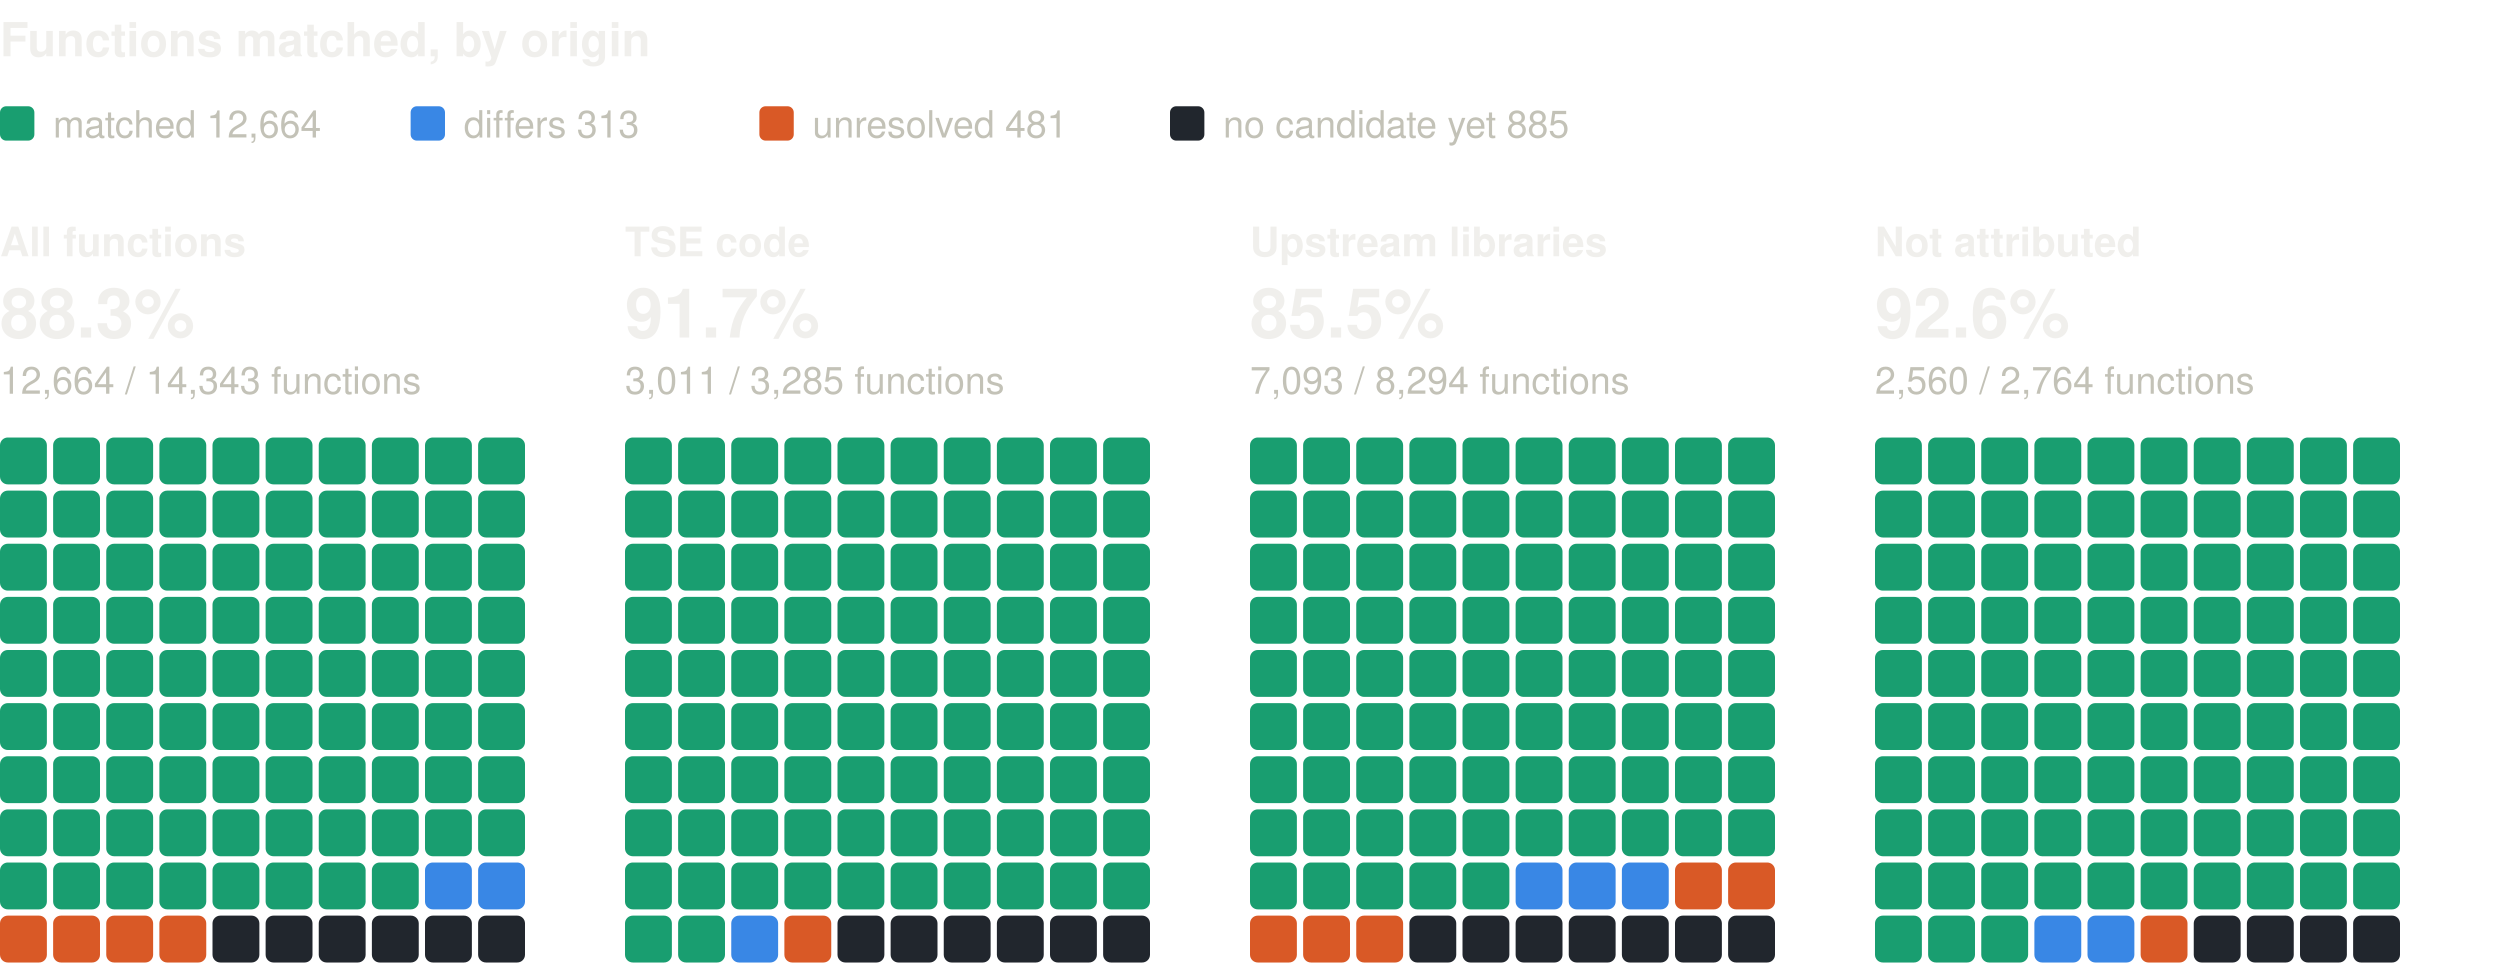
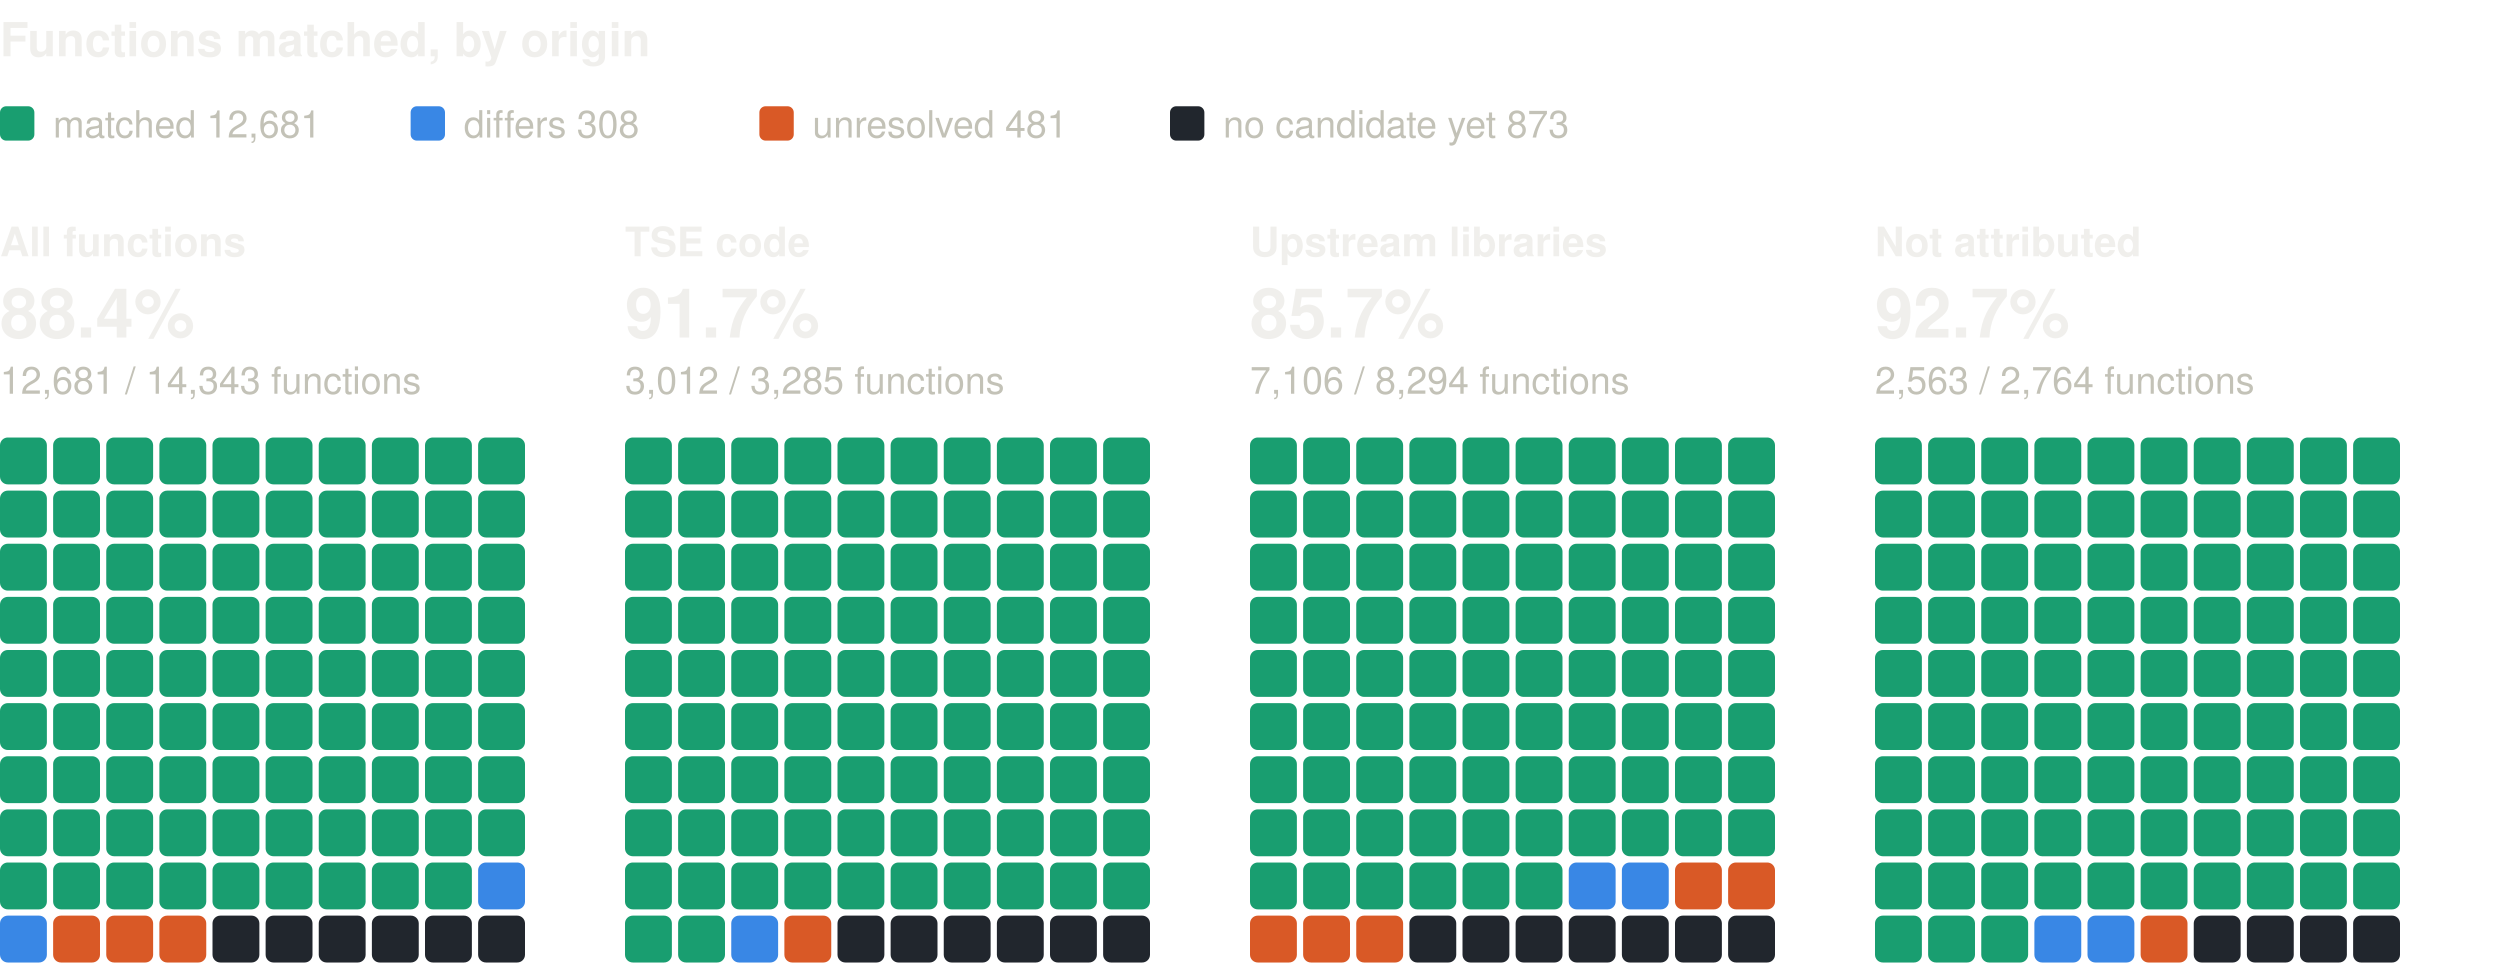
<svg xmlns="http://www.w3.org/2000/svg" width="800" height="310" viewBox="0 0 800 310" role="img" aria-label="Functions matched, by origin: one square per percent, coloured by verdict" font-family="system-ui, -apple-system, 'Segoe UI', Helvetica, Arial, sans-serif">
  <text x="0" y="18" font-size="15" fill="#f0efec" font-weight="600">Functions matched, by origin</text>
  <rect x="0" y="34" width="11" height="11" rx="2" fill="#199e70" />
-   <text x="17" y="44" font-size="12" fill="#c3c2b7">matched 12,664</text>
+   <text x="17" y="44" font-size="12" fill="#c3c2b7">matched 12,681</text>
  <rect x="131.4" y="34" width="11" height="11" rx="2" fill="#3987e5" />
-   <text x="148.4" y="44" font-size="12" fill="#c3c2b7">differs 313</text>
+   <text x="148.4" y="44" font-size="12" fill="#c3c2b7">differs 308</text>
  <rect x="243" y="34" width="11" height="11" rx="2" fill="#d95926" />
  <text x="260" y="44" font-size="12" fill="#c3c2b7">unresolved 481</text>
  <rect x="374.4" y="34" width="11" height="11" rx="2" fill="#21262d" />
-   <text x="391.4" y="44" font-size="12" fill="#c3c2b7">no candidate yet 885</text>
+   <text x="391.4" y="44" font-size="12" fill="#c3c2b7">no candidate yet 873</text>
  <text x="0" y="82" font-size="13" fill="#f0efec" font-weight="600">All functions</text>
-   <text x="0" y="108" font-size="22" fill="#f0efec" font-weight="600">88.3%</text>
-   <text x="0" y="126" font-size="12" fill="#c3c2b7">12,664 / 14,343 functions</text>
+   <text x="0" y="108" font-size="22" fill="#f0efec" font-weight="600">88.4%</text>
+   <text x="0" y="126" font-size="12" fill="#c3c2b7">12,681 / 14,343 functions</text>
  <rect x="0" y="140" width="15" height="15" rx="2.5" fill="#199e70" />
  <rect x="17" y="140" width="15" height="15" rx="2.5" fill="#199e70" />
  <rect x="34" y="140" width="15" height="15" rx="2.5" fill="#199e70" />
  <rect x="51" y="140" width="15" height="15" rx="2.5" fill="#199e70" />
  <rect x="68" y="140" width="15" height="15" rx="2.5" fill="#199e70" />
  <rect x="85" y="140" width="15" height="15" rx="2.5" fill="#199e70" />
  <rect x="102" y="140" width="15" height="15" rx="2.5" fill="#199e70" />
  <rect x="119" y="140" width="15" height="15" rx="2.5" fill="#199e70" />
  <rect x="136" y="140" width="15" height="15" rx="2.5" fill="#199e70" />
  <rect x="153" y="140" width="15" height="15" rx="2.5" fill="#199e70" />
  <rect x="0" y="157" width="15" height="15" rx="2.5" fill="#199e70" />
  <rect x="17" y="157" width="15" height="15" rx="2.5" fill="#199e70" />
  <rect x="34" y="157" width="15" height="15" rx="2.5" fill="#199e70" />
  <rect x="51" y="157" width="15" height="15" rx="2.5" fill="#199e70" />
  <rect x="68" y="157" width="15" height="15" rx="2.5" fill="#199e70" />
  <rect x="85" y="157" width="15" height="15" rx="2.5" fill="#199e70" />
  <rect x="102" y="157" width="15" height="15" rx="2.5" fill="#199e70" />
  <rect x="119" y="157" width="15" height="15" rx="2.5" fill="#199e70" />
  <rect x="136" y="157" width="15" height="15" rx="2.5" fill="#199e70" />
  <rect x="153" y="157" width="15" height="15" rx="2.5" fill="#199e70" />
  <rect x="0" y="174" width="15" height="15" rx="2.5" fill="#199e70" />
  <rect x="17" y="174" width="15" height="15" rx="2.5" fill="#199e70" />
  <rect x="34" y="174" width="15" height="15" rx="2.5" fill="#199e70" />
  <rect x="51" y="174" width="15" height="15" rx="2.5" fill="#199e70" />
  <rect x="68" y="174" width="15" height="15" rx="2.5" fill="#199e70" />
  <rect x="85" y="174" width="15" height="15" rx="2.5" fill="#199e70" />
  <rect x="102" y="174" width="15" height="15" rx="2.5" fill="#199e70" />
  <rect x="119" y="174" width="15" height="15" rx="2.5" fill="#199e70" />
  <rect x="136" y="174" width="15" height="15" rx="2.5" fill="#199e70" />
  <rect x="153" y="174" width="15" height="15" rx="2.5" fill="#199e70" />
  <rect x="0" y="191" width="15" height="15" rx="2.5" fill="#199e70" />
  <rect x="17" y="191" width="15" height="15" rx="2.5" fill="#199e70" />
  <rect x="34" y="191" width="15" height="15" rx="2.5" fill="#199e70" />
  <rect x="51" y="191" width="15" height="15" rx="2.5" fill="#199e70" />
  <rect x="68" y="191" width="15" height="15" rx="2.5" fill="#199e70" />
  <rect x="85" y="191" width="15" height="15" rx="2.5" fill="#199e70" />
  <rect x="102" y="191" width="15" height="15" rx="2.5" fill="#199e70" />
  <rect x="119" y="191" width="15" height="15" rx="2.5" fill="#199e70" />
  <rect x="136" y="191" width="15" height="15" rx="2.5" fill="#199e70" />
  <rect x="153" y="191" width="15" height="15" rx="2.5" fill="#199e70" />
  <rect x="0" y="208" width="15" height="15" rx="2.5" fill="#199e70" />
  <rect x="17" y="208" width="15" height="15" rx="2.5" fill="#199e70" />
  <rect x="34" y="208" width="15" height="15" rx="2.5" fill="#199e70" />
  <rect x="51" y="208" width="15" height="15" rx="2.5" fill="#199e70" />
  <rect x="68" y="208" width="15" height="15" rx="2.5" fill="#199e70" />
  <rect x="85" y="208" width="15" height="15" rx="2.5" fill="#199e70" />
  <rect x="102" y="208" width="15" height="15" rx="2.5" fill="#199e70" />
  <rect x="119" y="208" width="15" height="15" rx="2.5" fill="#199e70" />
  <rect x="136" y="208" width="15" height="15" rx="2.5" fill="#199e70" />
  <rect x="153" y="208" width="15" height="15" rx="2.5" fill="#199e70" />
  <rect x="0" y="225" width="15" height="15" rx="2.5" fill="#199e70" />
  <rect x="17" y="225" width="15" height="15" rx="2.5" fill="#199e70" />
  <rect x="34" y="225" width="15" height="15" rx="2.5" fill="#199e70" />
  <rect x="51" y="225" width="15" height="15" rx="2.5" fill="#199e70" />
  <rect x="68" y="225" width="15" height="15" rx="2.5" fill="#199e70" />
  <rect x="85" y="225" width="15" height="15" rx="2.5" fill="#199e70" />
  <rect x="102" y="225" width="15" height="15" rx="2.5" fill="#199e70" />
  <rect x="119" y="225" width="15" height="15" rx="2.5" fill="#199e70" />
  <rect x="136" y="225" width="15" height="15" rx="2.5" fill="#199e70" />
  <rect x="153" y="225" width="15" height="15" rx="2.5" fill="#199e70" />
  <rect x="0" y="242" width="15" height="15" rx="2.5" fill="#199e70" />
  <rect x="17" y="242" width="15" height="15" rx="2.5" fill="#199e70" />
  <rect x="34" y="242" width="15" height="15" rx="2.5" fill="#199e70" />
  <rect x="51" y="242" width="15" height="15" rx="2.5" fill="#199e70" />
  <rect x="68" y="242" width="15" height="15" rx="2.5" fill="#199e70" />
  <rect x="85" y="242" width="15" height="15" rx="2.5" fill="#199e70" />
  <rect x="102" y="242" width="15" height="15" rx="2.5" fill="#199e70" />
  <rect x="119" y="242" width="15" height="15" rx="2.5" fill="#199e70" />
  <rect x="136" y="242" width="15" height="15" rx="2.5" fill="#199e70" />
  <rect x="153" y="242" width="15" height="15" rx="2.5" fill="#199e70" />
  <rect x="0" y="259" width="15" height="15" rx="2.5" fill="#199e70" />
  <rect x="17" y="259" width="15" height="15" rx="2.5" fill="#199e70" />
  <rect x="34" y="259" width="15" height="15" rx="2.5" fill="#199e70" />
  <rect x="51" y="259" width="15" height="15" rx="2.5" fill="#199e70" />
  <rect x="68" y="259" width="15" height="15" rx="2.5" fill="#199e70" />
  <rect x="85" y="259" width="15" height="15" rx="2.5" fill="#199e70" />
  <rect x="102" y="259" width="15" height="15" rx="2.5" fill="#199e70" />
  <rect x="119" y="259" width="15" height="15" rx="2.5" fill="#199e70" />
  <rect x="136" y="259" width="15" height="15" rx="2.5" fill="#199e70" />
  <rect x="153" y="259" width="15" height="15" rx="2.5" fill="#199e70" />
  <rect x="0" y="276" width="15" height="15" rx="2.5" fill="#199e70" />
  <rect x="17" y="276" width="15" height="15" rx="2.5" fill="#199e70" />
  <rect x="34" y="276" width="15" height="15" rx="2.5" fill="#199e70" />
  <rect x="51" y="276" width="15" height="15" rx="2.5" fill="#199e70" />
  <rect x="68" y="276" width="15" height="15" rx="2.5" fill="#199e70" />
  <rect x="85" y="276" width="15" height="15" rx="2.5" fill="#199e70" />
  <rect x="102" y="276" width="15" height="15" rx="2.5" fill="#199e70" />
  <rect x="119" y="276" width="15" height="15" rx="2.5" fill="#199e70" />
-   <rect x="136" y="276" width="15" height="15" rx="2.5" fill="#3987e5" />
+   <rect x="136" y="276" width="15" height="15" rx="2.5" fill="#199e70" />
  <rect x="153" y="276" width="15" height="15" rx="2.5" fill="#3987e5" />
-   <rect x="0" y="293" width="15" height="15" rx="2.5" fill="#d95926" />
+   <rect x="0" y="293" width="15" height="15" rx="2.5" fill="#3987e5" />
  <rect x="17" y="293" width="15" height="15" rx="2.5" fill="#d95926" />
  <rect x="34" y="293" width="15" height="15" rx="2.5" fill="#d95926" />
  <rect x="51" y="293" width="15" height="15" rx="2.5" fill="#d95926" />
  <rect x="68" y="293" width="15" height="15" rx="2.5" fill="#21262d" />
  <rect x="85" y="293" width="15" height="15" rx="2.5" fill="#21262d" />
  <rect x="102" y="293" width="15" height="15" rx="2.5" fill="#21262d" />
  <rect x="119" y="293" width="15" height="15" rx="2.5" fill="#21262d" />
  <rect x="136" y="293" width="15" height="15" rx="2.5" fill="#21262d" />
  <rect x="153" y="293" width="15" height="15" rx="2.5" fill="#21262d" />
  <text x="200" y="82" font-size="13" fill="#f0efec" font-weight="600">TSE code</text>
  <text x="200" y="108" font-size="22" fill="#f0efec" font-weight="600">91.7%</text>
-   <text x="200" y="126" font-size="12" fill="#c3c2b7">3,011 / 3,285 functions</text>
+   <text x="200" y="126" font-size="12" fill="#c3c2b7">3,012 / 3,285 functions</text>
  <rect x="200" y="140" width="15" height="15" rx="2.5" fill="#199e70" />
  <rect x="217" y="140" width="15" height="15" rx="2.5" fill="#199e70" />
  <rect x="234" y="140" width="15" height="15" rx="2.5" fill="#199e70" />
  <rect x="251" y="140" width="15" height="15" rx="2.5" fill="#199e70" />
  <rect x="268" y="140" width="15" height="15" rx="2.5" fill="#199e70" />
  <rect x="285" y="140" width="15" height="15" rx="2.5" fill="#199e70" />
  <rect x="302" y="140" width="15" height="15" rx="2.5" fill="#199e70" />
  <rect x="319" y="140" width="15" height="15" rx="2.5" fill="#199e70" />
  <rect x="336" y="140" width="15" height="15" rx="2.5" fill="#199e70" />
  <rect x="353" y="140" width="15" height="15" rx="2.5" fill="#199e70" />
  <rect x="200" y="157" width="15" height="15" rx="2.5" fill="#199e70" />
  <rect x="217" y="157" width="15" height="15" rx="2.5" fill="#199e70" />
  <rect x="234" y="157" width="15" height="15" rx="2.5" fill="#199e70" />
  <rect x="251" y="157" width="15" height="15" rx="2.5" fill="#199e70" />
  <rect x="268" y="157" width="15" height="15" rx="2.5" fill="#199e70" />
  <rect x="285" y="157" width="15" height="15" rx="2.5" fill="#199e70" />
  <rect x="302" y="157" width="15" height="15" rx="2.5" fill="#199e70" />
  <rect x="319" y="157" width="15" height="15" rx="2.5" fill="#199e70" />
  <rect x="336" y="157" width="15" height="15" rx="2.5" fill="#199e70" />
  <rect x="353" y="157" width="15" height="15" rx="2.5" fill="#199e70" />
  <rect x="200" y="174" width="15" height="15" rx="2.5" fill="#199e70" />
  <rect x="217" y="174" width="15" height="15" rx="2.5" fill="#199e70" />
  <rect x="234" y="174" width="15" height="15" rx="2.5" fill="#199e70" />
  <rect x="251" y="174" width="15" height="15" rx="2.5" fill="#199e70" />
  <rect x="268" y="174" width="15" height="15" rx="2.5" fill="#199e70" />
  <rect x="285" y="174" width="15" height="15" rx="2.5" fill="#199e70" />
  <rect x="302" y="174" width="15" height="15" rx="2.5" fill="#199e70" />
  <rect x="319" y="174" width="15" height="15" rx="2.5" fill="#199e70" />
  <rect x="336" y="174" width="15" height="15" rx="2.5" fill="#199e70" />
  <rect x="353" y="174" width="15" height="15" rx="2.5" fill="#199e70" />
  <rect x="200" y="191" width="15" height="15" rx="2.5" fill="#199e70" />
  <rect x="217" y="191" width="15" height="15" rx="2.5" fill="#199e70" />
  <rect x="234" y="191" width="15" height="15" rx="2.5" fill="#199e70" />
  <rect x="251" y="191" width="15" height="15" rx="2.5" fill="#199e70" />
  <rect x="268" y="191" width="15" height="15" rx="2.5" fill="#199e70" />
  <rect x="285" y="191" width="15" height="15" rx="2.5" fill="#199e70" />
  <rect x="302" y="191" width="15" height="15" rx="2.5" fill="#199e70" />
  <rect x="319" y="191" width="15" height="15" rx="2.5" fill="#199e70" />
  <rect x="336" y="191" width="15" height="15" rx="2.5" fill="#199e70" />
  <rect x="353" y="191" width="15" height="15" rx="2.5" fill="#199e70" />
  <rect x="200" y="208" width="15" height="15" rx="2.5" fill="#199e70" />
  <rect x="217" y="208" width="15" height="15" rx="2.5" fill="#199e70" />
  <rect x="234" y="208" width="15" height="15" rx="2.5" fill="#199e70" />
  <rect x="251" y="208" width="15" height="15" rx="2.5" fill="#199e70" />
  <rect x="268" y="208" width="15" height="15" rx="2.5" fill="#199e70" />
  <rect x="285" y="208" width="15" height="15" rx="2.5" fill="#199e70" />
  <rect x="302" y="208" width="15" height="15" rx="2.5" fill="#199e70" />
  <rect x="319" y="208" width="15" height="15" rx="2.5" fill="#199e70" />
  <rect x="336" y="208" width="15" height="15" rx="2.5" fill="#199e70" />
  <rect x="353" y="208" width="15" height="15" rx="2.5" fill="#199e70" />
  <rect x="200" y="225" width="15" height="15" rx="2.5" fill="#199e70" />
  <rect x="217" y="225" width="15" height="15" rx="2.5" fill="#199e70" />
  <rect x="234" y="225" width="15" height="15" rx="2.5" fill="#199e70" />
  <rect x="251" y="225" width="15" height="15" rx="2.5" fill="#199e70" />
  <rect x="268" y="225" width="15" height="15" rx="2.5" fill="#199e70" />
  <rect x="285" y="225" width="15" height="15" rx="2.5" fill="#199e70" />
  <rect x="302" y="225" width="15" height="15" rx="2.5" fill="#199e70" />
  <rect x="319" y="225" width="15" height="15" rx="2.5" fill="#199e70" />
  <rect x="336" y="225" width="15" height="15" rx="2.5" fill="#199e70" />
  <rect x="353" y="225" width="15" height="15" rx="2.5" fill="#199e70" />
  <rect x="200" y="242" width="15" height="15" rx="2.5" fill="#199e70" />
  <rect x="217" y="242" width="15" height="15" rx="2.5" fill="#199e70" />
  <rect x="234" y="242" width="15" height="15" rx="2.5" fill="#199e70" />
  <rect x="251" y="242" width="15" height="15" rx="2.5" fill="#199e70" />
  <rect x="268" y="242" width="15" height="15" rx="2.5" fill="#199e70" />
  <rect x="285" y="242" width="15" height="15" rx="2.5" fill="#199e70" />
  <rect x="302" y="242" width="15" height="15" rx="2.5" fill="#199e70" />
  <rect x="319" y="242" width="15" height="15" rx="2.5" fill="#199e70" />
  <rect x="336" y="242" width="15" height="15" rx="2.5" fill="#199e70" />
  <rect x="353" y="242" width="15" height="15" rx="2.5" fill="#199e70" />
  <rect x="200" y="259" width="15" height="15" rx="2.5" fill="#199e70" />
  <rect x="217" y="259" width="15" height="15" rx="2.5" fill="#199e70" />
  <rect x="234" y="259" width="15" height="15" rx="2.5" fill="#199e70" />
  <rect x="251" y="259" width="15" height="15" rx="2.5" fill="#199e70" />
  <rect x="268" y="259" width="15" height="15" rx="2.5" fill="#199e70" />
  <rect x="285" y="259" width="15" height="15" rx="2.5" fill="#199e70" />
  <rect x="302" y="259" width="15" height="15" rx="2.5" fill="#199e70" />
  <rect x="319" y="259" width="15" height="15" rx="2.5" fill="#199e70" />
  <rect x="336" y="259" width="15" height="15" rx="2.5" fill="#199e70" />
  <rect x="353" y="259" width="15" height="15" rx="2.5" fill="#199e70" />
  <rect x="200" y="276" width="15" height="15" rx="2.5" fill="#199e70" />
  <rect x="217" y="276" width="15" height="15" rx="2.5" fill="#199e70" />
  <rect x="234" y="276" width="15" height="15" rx="2.5" fill="#199e70" />
  <rect x="251" y="276" width="15" height="15" rx="2.5" fill="#199e70" />
  <rect x="268" y="276" width="15" height="15" rx="2.5" fill="#199e70" />
  <rect x="285" y="276" width="15" height="15" rx="2.5" fill="#199e70" />
  <rect x="302" y="276" width="15" height="15" rx="2.5" fill="#199e70" />
  <rect x="319" y="276" width="15" height="15" rx="2.5" fill="#199e70" />
  <rect x="336" y="276" width="15" height="15" rx="2.5" fill="#199e70" />
  <rect x="353" y="276" width="15" height="15" rx="2.5" fill="#199e70" />
  <rect x="200" y="293" width="15" height="15" rx="2.5" fill="#199e70" />
  <rect x="217" y="293" width="15" height="15" rx="2.5" fill="#199e70" />
  <rect x="234" y="293" width="15" height="15" rx="2.5" fill="#3987e5" />
  <rect x="251" y="293" width="15" height="15" rx="2.5" fill="#d95926" />
  <rect x="268" y="293" width="15" height="15" rx="2.5" fill="#21262d" />
  <rect x="285" y="293" width="15" height="15" rx="2.5" fill="#21262d" />
  <rect x="302" y="293" width="15" height="15" rx="2.5" fill="#21262d" />
  <rect x="319" y="293" width="15" height="15" rx="2.5" fill="#21262d" />
  <rect x="336" y="293" width="15" height="15" rx="2.5" fill="#21262d" />
  <rect x="353" y="293" width="15" height="15" rx="2.5" fill="#21262d" />
  <text x="400" y="82" font-size="13" fill="#f0efec" font-weight="600">Upstream libraries</text>
-   <text x="400" y="108" font-size="22" fill="#f0efec" font-weight="600">85.5%</text>
-   <text x="400" y="126" font-size="12" fill="#c3c2b7">7,093 / 8,294 functions</text>
+   <text x="400" y="108" font-size="22" fill="#f0efec" font-weight="600">85.7%</text>
+   <text x="400" y="126" font-size="12" fill="#c3c2b7">7,106 / 8,294 functions</text>
  <rect x="400" y="140" width="15" height="15" rx="2.5" fill="#199e70" />
  <rect x="417" y="140" width="15" height="15" rx="2.5" fill="#199e70" />
  <rect x="434" y="140" width="15" height="15" rx="2.5" fill="#199e70" />
  <rect x="451" y="140" width="15" height="15" rx="2.5" fill="#199e70" />
  <rect x="468" y="140" width="15" height="15" rx="2.5" fill="#199e70" />
  <rect x="485" y="140" width="15" height="15" rx="2.5" fill="#199e70" />
  <rect x="502" y="140" width="15" height="15" rx="2.5" fill="#199e70" />
  <rect x="519" y="140" width="15" height="15" rx="2.5" fill="#199e70" />
  <rect x="536" y="140" width="15" height="15" rx="2.5" fill="#199e70" />
  <rect x="553" y="140" width="15" height="15" rx="2.5" fill="#199e70" />
  <rect x="400" y="157" width="15" height="15" rx="2.5" fill="#199e70" />
  <rect x="417" y="157" width="15" height="15" rx="2.5" fill="#199e70" />
  <rect x="434" y="157" width="15" height="15" rx="2.5" fill="#199e70" />
  <rect x="451" y="157" width="15" height="15" rx="2.5" fill="#199e70" />
  <rect x="468" y="157" width="15" height="15" rx="2.5" fill="#199e70" />
  <rect x="485" y="157" width="15" height="15" rx="2.5" fill="#199e70" />
  <rect x="502" y="157" width="15" height="15" rx="2.5" fill="#199e70" />
  <rect x="519" y="157" width="15" height="15" rx="2.5" fill="#199e70" />
  <rect x="536" y="157" width="15" height="15" rx="2.5" fill="#199e70" />
  <rect x="553" y="157" width="15" height="15" rx="2.5" fill="#199e70" />
  <rect x="400" y="174" width="15" height="15" rx="2.5" fill="#199e70" />
  <rect x="417" y="174" width="15" height="15" rx="2.5" fill="#199e70" />
  <rect x="434" y="174" width="15" height="15" rx="2.5" fill="#199e70" />
  <rect x="451" y="174" width="15" height="15" rx="2.5" fill="#199e70" />
  <rect x="468" y="174" width="15" height="15" rx="2.5" fill="#199e70" />
  <rect x="485" y="174" width="15" height="15" rx="2.5" fill="#199e70" />
  <rect x="502" y="174" width="15" height="15" rx="2.5" fill="#199e70" />
  <rect x="519" y="174" width="15" height="15" rx="2.5" fill="#199e70" />
  <rect x="536" y="174" width="15" height="15" rx="2.5" fill="#199e70" />
  <rect x="553" y="174" width="15" height="15" rx="2.5" fill="#199e70" />
  <rect x="400" y="191" width="15" height="15" rx="2.5" fill="#199e70" />
  <rect x="417" y="191" width="15" height="15" rx="2.5" fill="#199e70" />
  <rect x="434" y="191" width="15" height="15" rx="2.5" fill="#199e70" />
  <rect x="451" y="191" width="15" height="15" rx="2.5" fill="#199e70" />
  <rect x="468" y="191" width="15" height="15" rx="2.5" fill="#199e70" />
  <rect x="485" y="191" width="15" height="15" rx="2.5" fill="#199e70" />
  <rect x="502" y="191" width="15" height="15" rx="2.5" fill="#199e70" />
  <rect x="519" y="191" width="15" height="15" rx="2.5" fill="#199e70" />
  <rect x="536" y="191" width="15" height="15" rx="2.5" fill="#199e70" />
  <rect x="553" y="191" width="15" height="15" rx="2.5" fill="#199e70" />
  <rect x="400" y="208" width="15" height="15" rx="2.5" fill="#199e70" />
  <rect x="417" y="208" width="15" height="15" rx="2.5" fill="#199e70" />
  <rect x="434" y="208" width="15" height="15" rx="2.5" fill="#199e70" />
  <rect x="451" y="208" width="15" height="15" rx="2.5" fill="#199e70" />
  <rect x="468" y="208" width="15" height="15" rx="2.5" fill="#199e70" />
  <rect x="485" y="208" width="15" height="15" rx="2.5" fill="#199e70" />
  <rect x="502" y="208" width="15" height="15" rx="2.5" fill="#199e70" />
  <rect x="519" y="208" width="15" height="15" rx="2.5" fill="#199e70" />
  <rect x="536" y="208" width="15" height="15" rx="2.5" fill="#199e70" />
  <rect x="553" y="208" width="15" height="15" rx="2.5" fill="#199e70" />
  <rect x="400" y="225" width="15" height="15" rx="2.5" fill="#199e70" />
  <rect x="417" y="225" width="15" height="15" rx="2.5" fill="#199e70" />
  <rect x="434" y="225" width="15" height="15" rx="2.5" fill="#199e70" />
  <rect x="451" y="225" width="15" height="15" rx="2.5" fill="#199e70" />
  <rect x="468" y="225" width="15" height="15" rx="2.5" fill="#199e70" />
  <rect x="485" y="225" width="15" height="15" rx="2.5" fill="#199e70" />
  <rect x="502" y="225" width="15" height="15" rx="2.5" fill="#199e70" />
  <rect x="519" y="225" width="15" height="15" rx="2.5" fill="#199e70" />
  <rect x="536" y="225" width="15" height="15" rx="2.5" fill="#199e70" />
  <rect x="553" y="225" width="15" height="15" rx="2.5" fill="#199e70" />
  <rect x="400" y="242" width="15" height="15" rx="2.5" fill="#199e70" />
  <rect x="417" y="242" width="15" height="15" rx="2.5" fill="#199e70" />
  <rect x="434" y="242" width="15" height="15" rx="2.5" fill="#199e70" />
  <rect x="451" y="242" width="15" height="15" rx="2.5" fill="#199e70" />
  <rect x="468" y="242" width="15" height="15" rx="2.5" fill="#199e70" />
  <rect x="485" y="242" width="15" height="15" rx="2.5" fill="#199e70" />
  <rect x="502" y="242" width="15" height="15" rx="2.5" fill="#199e70" />
  <rect x="519" y="242" width="15" height="15" rx="2.5" fill="#199e70" />
  <rect x="536" y="242" width="15" height="15" rx="2.5" fill="#199e70" />
  <rect x="553" y="242" width="15" height="15" rx="2.5" fill="#199e70" />
  <rect x="400" y="259" width="15" height="15" rx="2.5" fill="#199e70" />
  <rect x="417" y="259" width="15" height="15" rx="2.5" fill="#199e70" />
  <rect x="434" y="259" width="15" height="15" rx="2.5" fill="#199e70" />
  <rect x="451" y="259" width="15" height="15" rx="2.5" fill="#199e70" />
  <rect x="468" y="259" width="15" height="15" rx="2.5" fill="#199e70" />
  <rect x="485" y="259" width="15" height="15" rx="2.5" fill="#199e70" />
  <rect x="502" y="259" width="15" height="15" rx="2.5" fill="#199e70" />
  <rect x="519" y="259" width="15" height="15" rx="2.5" fill="#199e70" />
  <rect x="536" y="259" width="15" height="15" rx="2.5" fill="#199e70" />
  <rect x="553" y="259" width="15" height="15" rx="2.5" fill="#199e70" />
  <rect x="400" y="276" width="15" height="15" rx="2.5" fill="#199e70" />
  <rect x="417" y="276" width="15" height="15" rx="2.5" fill="#199e70" />
  <rect x="434" y="276" width="15" height="15" rx="2.5" fill="#199e70" />
  <rect x="451" y="276" width="15" height="15" rx="2.5" fill="#199e70" />
  <rect x="468" y="276" width="15" height="15" rx="2.5" fill="#199e70" />
-   <rect x="485" y="276" width="15" height="15" rx="2.5" fill="#3987e5" />
+   <rect x="485" y="276" width="15" height="15" rx="2.5" fill="#199e70" />
  <rect x="502" y="276" width="15" height="15" rx="2.5" fill="#3987e5" />
  <rect x="519" y="276" width="15" height="15" rx="2.5" fill="#3987e5" />
  <rect x="536" y="276" width="15" height="15" rx="2.5" fill="#d95926" />
  <rect x="553" y="276" width="15" height="15" rx="2.5" fill="#d95926" />
  <rect x="400" y="293" width="15" height="15" rx="2.5" fill="#d95926" />
  <rect x="417" y="293" width="15" height="15" rx="2.5" fill="#d95926" />
  <rect x="434" y="293" width="15" height="15" rx="2.5" fill="#d95926" />
  <rect x="451" y="293" width="15" height="15" rx="2.5" fill="#21262d" />
  <rect x="468" y="293" width="15" height="15" rx="2.5" fill="#21262d" />
  <rect x="485" y="293" width="15" height="15" rx="2.5" fill="#21262d" />
  <rect x="502" y="293" width="15" height="15" rx="2.5" fill="#21262d" />
  <rect x="519" y="293" width="15" height="15" rx="2.5" fill="#21262d" />
  <rect x="536" y="293" width="15" height="15" rx="2.5" fill="#21262d" />
  <rect x="553" y="293" width="15" height="15" rx="2.5" fill="#21262d" />
  <text x="600" y="82" font-size="13" fill="#f0efec" font-weight="600">Not attributed</text>
-   <text x="600" y="108" font-size="22" fill="#f0efec" font-weight="600">92.6%</text>
-   <text x="600" y="126" font-size="12" fill="#c3c2b7">2,560 / 2,764 functions</text>
+   <text x="600" y="108" font-size="22" fill="#f0efec" font-weight="600">92.7%</text>
+   <text x="600" y="126" font-size="12" fill="#c3c2b7">2,563 / 2,764 functions</text>
  <rect x="600" y="140" width="15" height="15" rx="2.5" fill="#199e70" />
  <rect x="617" y="140" width="15" height="15" rx="2.5" fill="#199e70" />
  <rect x="634" y="140" width="15" height="15" rx="2.5" fill="#199e70" />
  <rect x="651" y="140" width="15" height="15" rx="2.5" fill="#199e70" />
  <rect x="668" y="140" width="15" height="15" rx="2.5" fill="#199e70" />
  <rect x="685" y="140" width="15" height="15" rx="2.5" fill="#199e70" />
  <rect x="702" y="140" width="15" height="15" rx="2.5" fill="#199e70" />
  <rect x="719" y="140" width="15" height="15" rx="2.5" fill="#199e70" />
  <rect x="736" y="140" width="15" height="15" rx="2.5" fill="#199e70" />
  <rect x="753" y="140" width="15" height="15" rx="2.5" fill="#199e70" />
  <rect x="600" y="157" width="15" height="15" rx="2.5" fill="#199e70" />
  <rect x="617" y="157" width="15" height="15" rx="2.5" fill="#199e70" />
  <rect x="634" y="157" width="15" height="15" rx="2.5" fill="#199e70" />
  <rect x="651" y="157" width="15" height="15" rx="2.5" fill="#199e70" />
  <rect x="668" y="157" width="15" height="15" rx="2.5" fill="#199e70" />
  <rect x="685" y="157" width="15" height="15" rx="2.5" fill="#199e70" />
  <rect x="702" y="157" width="15" height="15" rx="2.5" fill="#199e70" />
  <rect x="719" y="157" width="15" height="15" rx="2.5" fill="#199e70" />
  <rect x="736" y="157" width="15" height="15" rx="2.5" fill="#199e70" />
  <rect x="753" y="157" width="15" height="15" rx="2.5" fill="#199e70" />
  <rect x="600" y="174" width="15" height="15" rx="2.5" fill="#199e70" />
  <rect x="617" y="174" width="15" height="15" rx="2.5" fill="#199e70" />
  <rect x="634" y="174" width="15" height="15" rx="2.5" fill="#199e70" />
  <rect x="651" y="174" width="15" height="15" rx="2.5" fill="#199e70" />
  <rect x="668" y="174" width="15" height="15" rx="2.5" fill="#199e70" />
  <rect x="685" y="174" width="15" height="15" rx="2.5" fill="#199e70" />
  <rect x="702" y="174" width="15" height="15" rx="2.5" fill="#199e70" />
  <rect x="719" y="174" width="15" height="15" rx="2.5" fill="#199e70" />
  <rect x="736" y="174" width="15" height="15" rx="2.5" fill="#199e70" />
  <rect x="753" y="174" width="15" height="15" rx="2.5" fill="#199e70" />
  <rect x="600" y="191" width="15" height="15" rx="2.5" fill="#199e70" />
  <rect x="617" y="191" width="15" height="15" rx="2.5" fill="#199e70" />
  <rect x="634" y="191" width="15" height="15" rx="2.5" fill="#199e70" />
  <rect x="651" y="191" width="15" height="15" rx="2.5" fill="#199e70" />
  <rect x="668" y="191" width="15" height="15" rx="2.5" fill="#199e70" />
  <rect x="685" y="191" width="15" height="15" rx="2.5" fill="#199e70" />
  <rect x="702" y="191" width="15" height="15" rx="2.5" fill="#199e70" />
  <rect x="719" y="191" width="15" height="15" rx="2.5" fill="#199e70" />
  <rect x="736" y="191" width="15" height="15" rx="2.5" fill="#199e70" />
  <rect x="753" y="191" width="15" height="15" rx="2.5" fill="#199e70" />
  <rect x="600" y="208" width="15" height="15" rx="2.5" fill="#199e70" />
  <rect x="617" y="208" width="15" height="15" rx="2.5" fill="#199e70" />
  <rect x="634" y="208" width="15" height="15" rx="2.5" fill="#199e70" />
  <rect x="651" y="208" width="15" height="15" rx="2.5" fill="#199e70" />
  <rect x="668" y="208" width="15" height="15" rx="2.5" fill="#199e70" />
  <rect x="685" y="208" width="15" height="15" rx="2.5" fill="#199e70" />
  <rect x="702" y="208" width="15" height="15" rx="2.5" fill="#199e70" />
  <rect x="719" y="208" width="15" height="15" rx="2.5" fill="#199e70" />
  <rect x="736" y="208" width="15" height="15" rx="2.5" fill="#199e70" />
  <rect x="753" y="208" width="15" height="15" rx="2.5" fill="#199e70" />
  <rect x="600" y="225" width="15" height="15" rx="2.5" fill="#199e70" />
  <rect x="617" y="225" width="15" height="15" rx="2.5" fill="#199e70" />
  <rect x="634" y="225" width="15" height="15" rx="2.5" fill="#199e70" />
  <rect x="651" y="225" width="15" height="15" rx="2.5" fill="#199e70" />
  <rect x="668" y="225" width="15" height="15" rx="2.5" fill="#199e70" />
  <rect x="685" y="225" width="15" height="15" rx="2.5" fill="#199e70" />
  <rect x="702" y="225" width="15" height="15" rx="2.5" fill="#199e70" />
  <rect x="719" y="225" width="15" height="15" rx="2.5" fill="#199e70" />
  <rect x="736" y="225" width="15" height="15" rx="2.5" fill="#199e70" />
  <rect x="753" y="225" width="15" height="15" rx="2.5" fill="#199e70" />
  <rect x="600" y="242" width="15" height="15" rx="2.5" fill="#199e70" />
  <rect x="617" y="242" width="15" height="15" rx="2.5" fill="#199e70" />
  <rect x="634" y="242" width="15" height="15" rx="2.5" fill="#199e70" />
  <rect x="651" y="242" width="15" height="15" rx="2.5" fill="#199e70" />
  <rect x="668" y="242" width="15" height="15" rx="2.5" fill="#199e70" />
  <rect x="685" y="242" width="15" height="15" rx="2.5" fill="#199e70" />
  <rect x="702" y="242" width="15" height="15" rx="2.5" fill="#199e70" />
  <rect x="719" y="242" width="15" height="15" rx="2.5" fill="#199e70" />
  <rect x="736" y="242" width="15" height="15" rx="2.5" fill="#199e70" />
  <rect x="753" y="242" width="15" height="15" rx="2.5" fill="#199e70" />
  <rect x="600" y="259" width="15" height="15" rx="2.5" fill="#199e70" />
  <rect x="617" y="259" width="15" height="15" rx="2.5" fill="#199e70" />
  <rect x="634" y="259" width="15" height="15" rx="2.5" fill="#199e70" />
  <rect x="651" y="259" width="15" height="15" rx="2.5" fill="#199e70" />
  <rect x="668" y="259" width="15" height="15" rx="2.5" fill="#199e70" />
  <rect x="685" y="259" width="15" height="15" rx="2.5" fill="#199e70" />
  <rect x="702" y="259" width="15" height="15" rx="2.5" fill="#199e70" />
  <rect x="719" y="259" width="15" height="15" rx="2.5" fill="#199e70" />
  <rect x="736" y="259" width="15" height="15" rx="2.5" fill="#199e70" />
  <rect x="753" y="259" width="15" height="15" rx="2.5" fill="#199e70" />
  <rect x="600" y="276" width="15" height="15" rx="2.5" fill="#199e70" />
  <rect x="617" y="276" width="15" height="15" rx="2.5" fill="#199e70" />
  <rect x="634" y="276" width="15" height="15" rx="2.5" fill="#199e70" />
  <rect x="651" y="276" width="15" height="15" rx="2.5" fill="#199e70" />
  <rect x="668" y="276" width="15" height="15" rx="2.5" fill="#199e70" />
  <rect x="685" y="276" width="15" height="15" rx="2.5" fill="#199e70" />
  <rect x="702" y="276" width="15" height="15" rx="2.5" fill="#199e70" />
  <rect x="719" y="276" width="15" height="15" rx="2.5" fill="#199e70" />
  <rect x="736" y="276" width="15" height="15" rx="2.5" fill="#199e70" />
  <rect x="753" y="276" width="15" height="15" rx="2.5" fill="#199e70" />
  <rect x="600" y="293" width="15" height="15" rx="2.5" fill="#199e70" />
  <rect x="617" y="293" width="15" height="15" rx="2.5" fill="#199e70" />
  <rect x="634" y="293" width="15" height="15" rx="2.5" fill="#199e70" />
  <rect x="651" y="293" width="15" height="15" rx="2.5" fill="#3987e5" />
  <rect x="668" y="293" width="15" height="15" rx="2.5" fill="#3987e5" />
  <rect x="685" y="293" width="15" height="15" rx="2.5" fill="#d95926" />
  <rect x="702" y="293" width="15" height="15" rx="2.5" fill="#21262d" />
  <rect x="719" y="293" width="15" height="15" rx="2.5" fill="#21262d" />
  <rect x="736" y="293" width="15" height="15" rx="2.5" fill="#21262d" />
  <rect x="753" y="293" width="15" height="15" rx="2.5" fill="#21262d" />
</svg>
